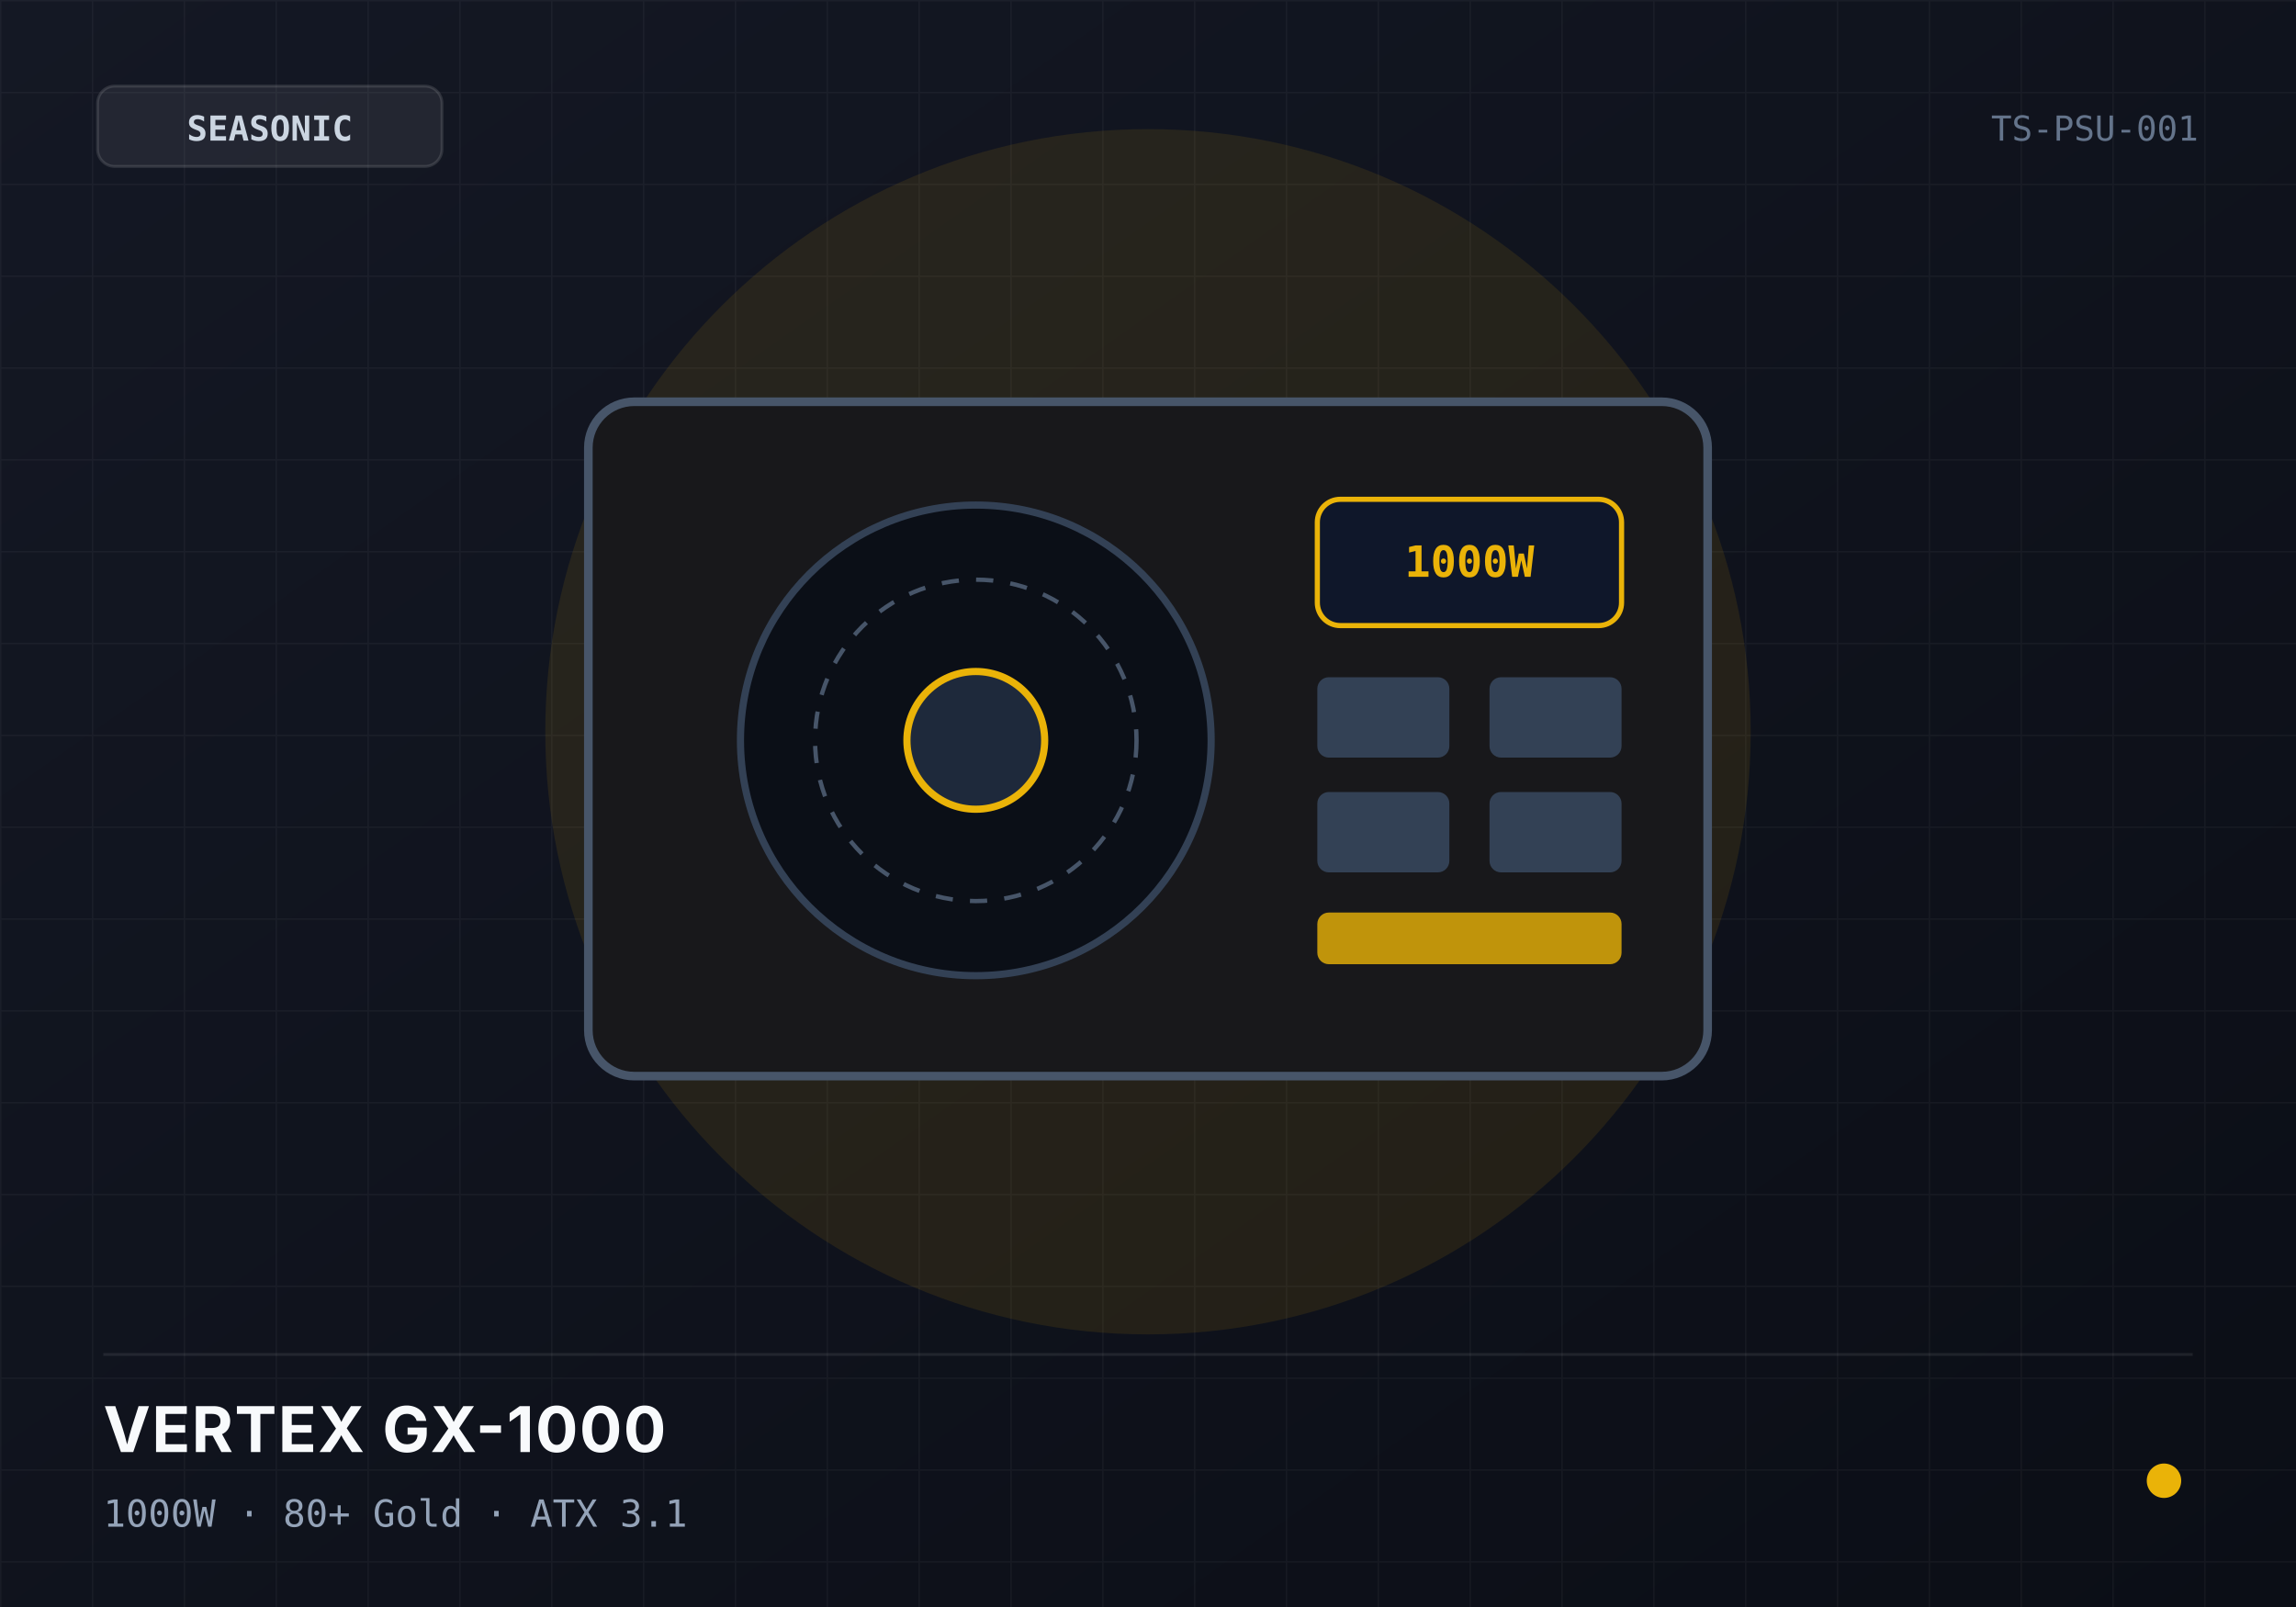
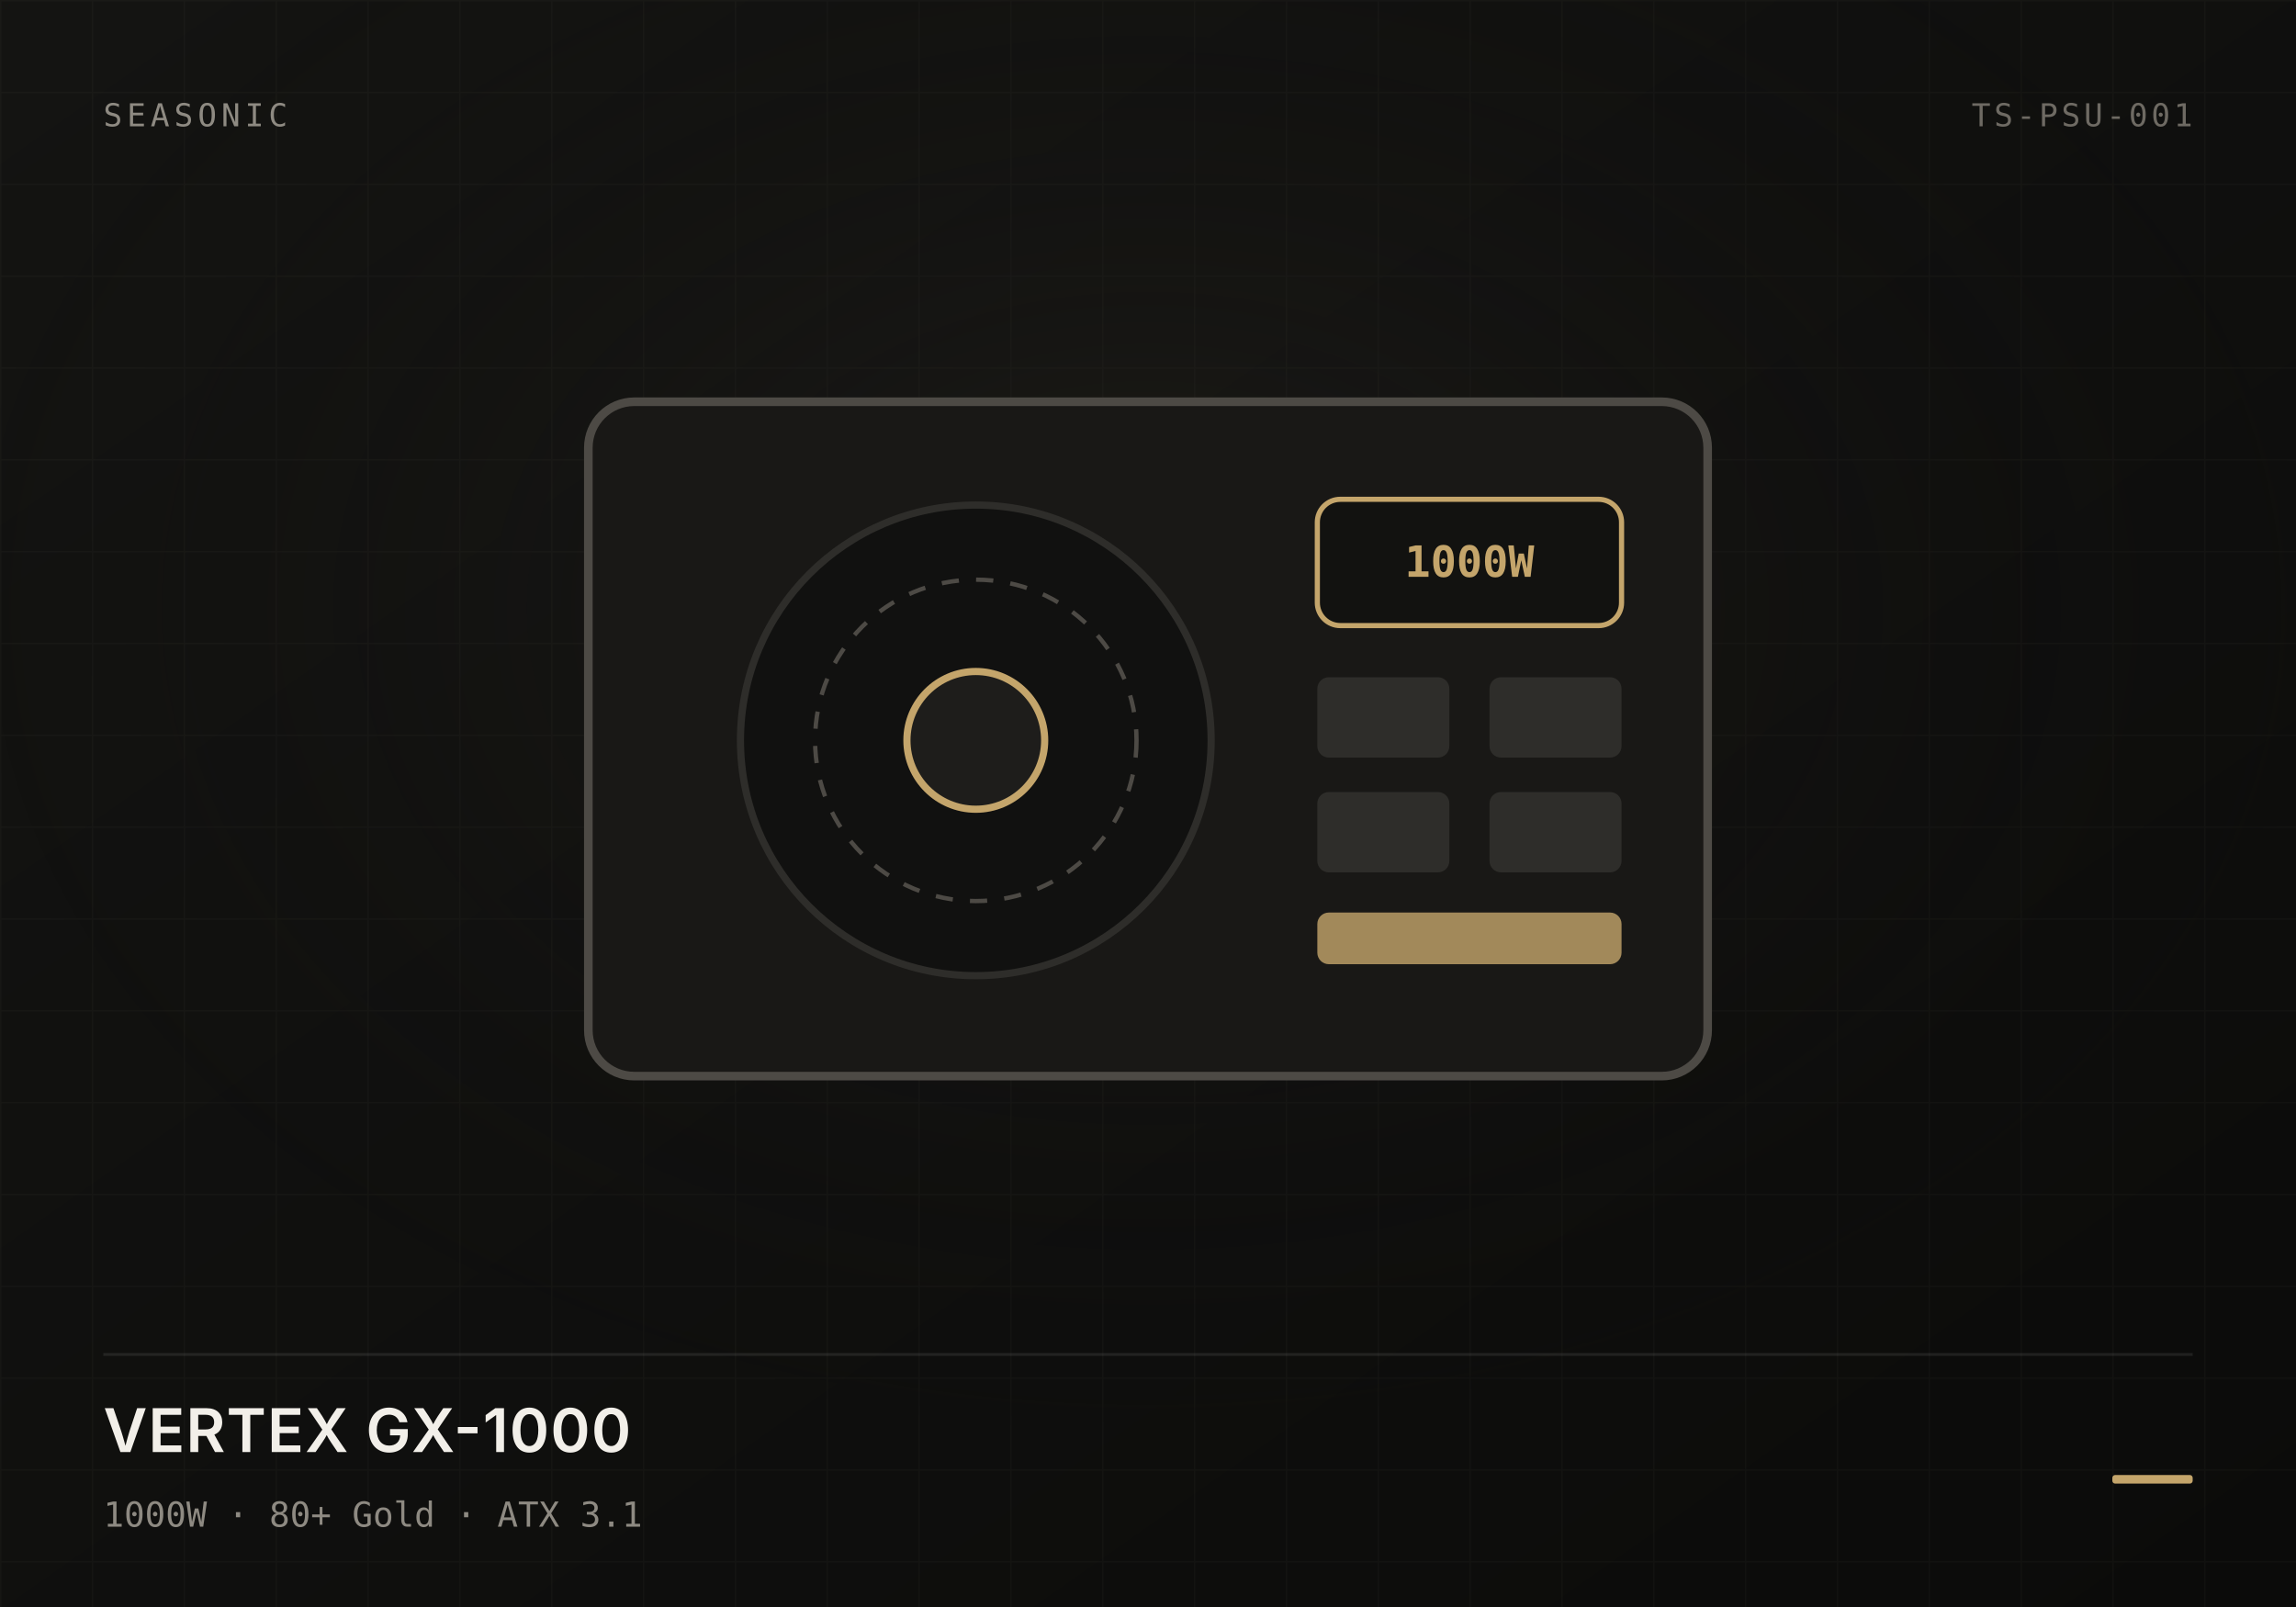
<svg xmlns="http://www.w3.org/2000/svg" viewBox="0 0 800 560" width="800" height="560" role="img" aria-label="SEASONIC VERTEX GX-1000">
  <defs>
    <linearGradient id="bgGrad" x1="0%" y1="0%" x2="100%" y2="100%">
-       <stop offset="0%" stop-color="#141824" />
-       <stop offset="100%" stop-color="#0B0E16" />
+       <stop offset="0%" stop-color="#141412" />
+       <stop offset="100%" stop-color="#0B0B0A" />
    </linearGradient>
    <linearGradient id="screenGrad" x1="0%" y1="0%" x2="100%" y2="100%">
-       <stop offset="0%" stop-color="#172033" />
-       <stop offset="100%" stop-color="#0D1320" />
+       <stop offset="0%" stop-color="#1A1916" />
+       <stop offset="100%" stop-color="#10100E" />
    </linearGradient>
    <linearGradient id="metalGrad" x1="0%" y1="0%" x2="100%" y2="100%">
-       <stop offset="0%" stop-color="#94A3B8" />
-       <stop offset="50%" stop-color="#64748B" />
-       <stop offset="100%" stop-color="#475569" />
+       <stop offset="0%" stop-color="#A8A298" />
+       <stop offset="50%" stop-color="#76726A" />
+       <stop offset="100%" stop-color="#4D4A45" />
    </linearGradient>
+     <radialGradient id="museumLight" cx="50%" cy="38%" r="54%">
+       <stop offset="0%" stop-color="#2D2A24" stop-opacity="0.42" />
+       <stop offset="65%" stop-color="#171614" stop-opacity="0.14" />
+       <stop offset="100%" stop-color="#0B0B0A" stop-opacity="0" />
+     </radialGradient>
    <pattern id="grid" width="32" height="32" patternUnits="userSpaceOnUse">
-       <path d="M 32 0 L 0 0 0 32" fill="none" stroke="#FFFFFF" stroke-opacity="0.04" stroke-width="1" />
+       <path d="M 32 0 L 0 0 0 32" fill="none" stroke="#F2EFE9" stroke-opacity="0.025" stroke-width="1" />
    </pattern>
  </defs>
  <rect width="800" height="560" fill="url(#bgGrad)" />
  <rect width="800" height="560" fill="url(#grid)" />
-   <circle cx="400" cy="255" r="210" fill="#EAB308" fill-opacity="0.10" />
-   <rect x="34" y="30" width="120" height="28" rx="6" fill="#FFFFFF" fill-opacity="0.07" stroke="#FFFFFF" stroke-opacity="0.12" />
-   <text x="94" y="49" text-anchor="middle" fill="#CBD5E1" font-family="ui-monospace, SFMono-Regular, monospace" font-size="12" font-weight="700">SEASONIC</text>
-   <text x="766" y="49" text-anchor="end" fill="#64748B" font-family="ui-monospace, SFMono-Regular, monospace" font-size="12">TS-PSU-001</text>
+   <rect width="800" height="560" fill="url(#museumLight)" />
+   <text x="36" y="44" fill="#8E8A82" font-family="JetBrains Mono, ui-monospace, SFMono-Regular, monospace" font-size="11" font-weight="500" letter-spacing="1.6">SEASONIC</text>
+   <text x="764" y="44" text-anchor="end" fill="#6E6A63" font-family="JetBrains Mono, ui-monospace, SFMono-Regular, monospace" font-size="11" letter-spacing="1.2">TS-PSU-001</text>
  <g transform="translate(185,120)">
-     <rect x="20" y="20" width="390" height="235" rx="16" fill="#18181B" stroke="#475569" stroke-width="3" />
-     <circle cx="155" cy="138" r="82" fill="#0B0F17" stroke="#334155" stroke-width="2.5" />
-     <circle cx="155" cy="138" r="56" fill="none" stroke="#475569" stroke-width="1.5" stroke-dasharray="6 6" />
-     <circle cx="155" cy="138" r="24" fill="#1E293B" stroke="#EAB308" stroke-width="2.5" />
-     <rect x="274" y="54" width="106" height="44" rx="8" fill="#0F172A" stroke="#EAB308" stroke-width="1.8" />
-     <text x="327" y="81" text-anchor="middle" fill="#EAB308" font-family="monospace" font-size="15" font-weight="700">1000W</text>
-     <rect x="274" y="116" width="46" height="28" rx="4" fill="#334155" />
-     <rect x="334" y="116" width="46" height="28" rx="4" fill="#334155" />
-     <rect x="274" y="156" width="46" height="28" rx="4" fill="#334155" />
-     <rect x="334" y="156" width="46" height="28" rx="4" fill="#334155" />
-     <rect x="274" y="198" width="106" height="18" rx="4" fill="#EAB308" opacity="0.8" />
+     <rect x="20" y="20" width="390" height="235" rx="16" fill="#191816" stroke="#4D4A45" stroke-width="3" />
+     <circle cx="155" cy="138" r="82" fill="#111110" stroke="#2E2D2A" stroke-width="2.5" />
+     <circle cx="155" cy="138" r="56" fill="none" stroke="#4D4A45" stroke-width="1.5" stroke-dasharray="6 6" />
+     <circle cx="155" cy="138" r="24" fill="#1E1D1B" stroke="#C4A56B" stroke-width="2.5" />
+     <rect x="274" y="54" width="106" height="44" rx="8" fill="#121210" stroke="#C4A56B" stroke-width="1.8" />
+     <text x="327" y="81" text-anchor="middle" fill="#C4A56B" font-family="monospace" font-size="15" font-weight="700">1000W</text>
+     <rect x="274" y="116" width="46" height="28" rx="4" fill="#2E2D2A" />
+     <rect x="334" y="116" width="46" height="28" rx="4" fill="#2E2D2A" />
+     <rect x="274" y="156" width="46" height="28" rx="4" fill="#2E2D2A" />
+     <rect x="334" y="156" width="46" height="28" rx="4" fill="#2E2D2A" />
+     <rect x="274" y="198" width="106" height="18" rx="4" fill="#C4A56B" opacity="0.8" />
  </g>
-   <line x1="36" y1="472" x2="764" y2="472" stroke="#FFFFFF" stroke-opacity="0.08" />
-   <text x="36" y="506" fill="#F8FAFC" font-family="-apple-system, BlinkMacSystemFont, Segoe UI, sans-serif" font-size="22" font-weight="700" letter-spacing="0.5">VERTEX GX-1000</text>
-   <text x="36" y="532" fill="#94A3B8" font-family="ui-monospace, SFMono-Regular, monospace" font-size="13">1000W · 80+ Gold · ATX 3.1</text>
-   <circle cx="754" cy="516" r="6" fill="#EAB308" />
+   <line x1="36" y1="472" x2="764" y2="472" stroke="#F2EFE9" stroke-opacity="0.09" />
+   <text x="36" y="506" fill="#F2EFE9" font-family="Inter Tight, -apple-system, BlinkMacSystemFont, Segoe UI, sans-serif" font-size="21" font-weight="600" letter-spacing="0.4">VERTEX GX-1000</text>
+   <text x="36" y="532" fill="#8E8A82" font-family="JetBrains Mono, ui-monospace, SFMono-Regular, monospace" font-size="12">1000W · 80+ Gold · ATX 3.1</text>
+   <rect x="736" y="514" width="28" height="3" rx="1" fill="#C4A56B" />
</svg>
